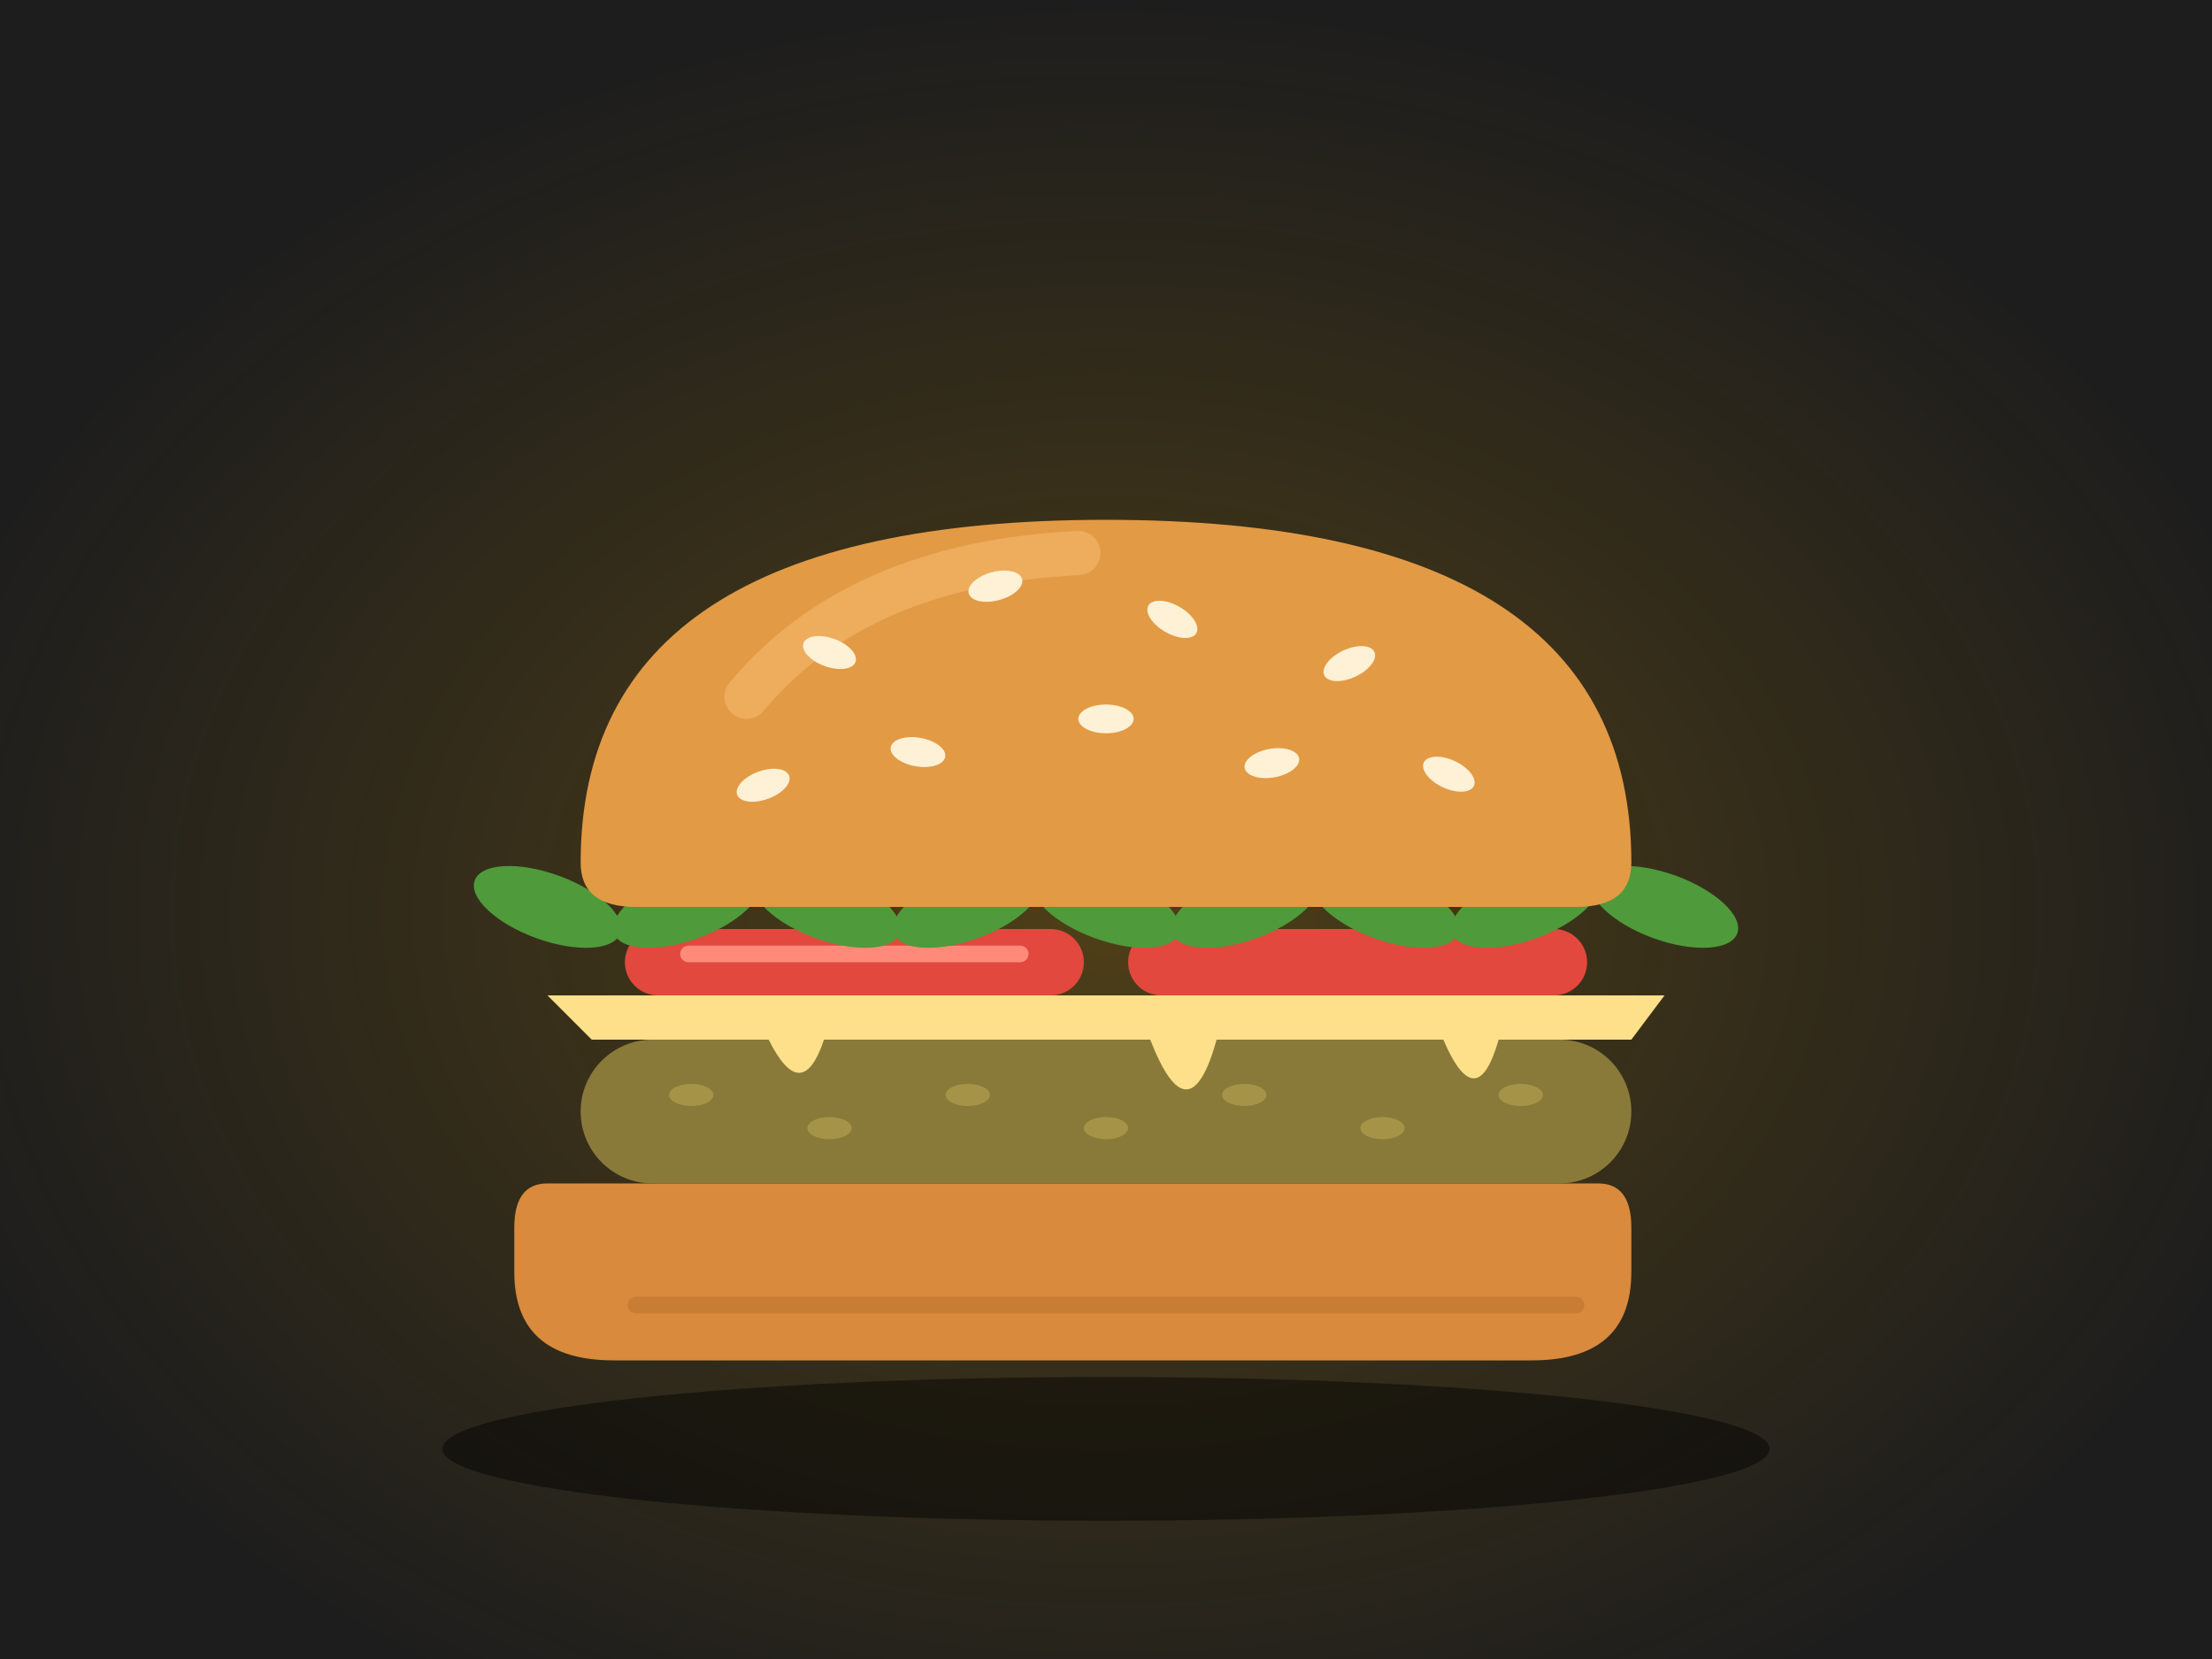
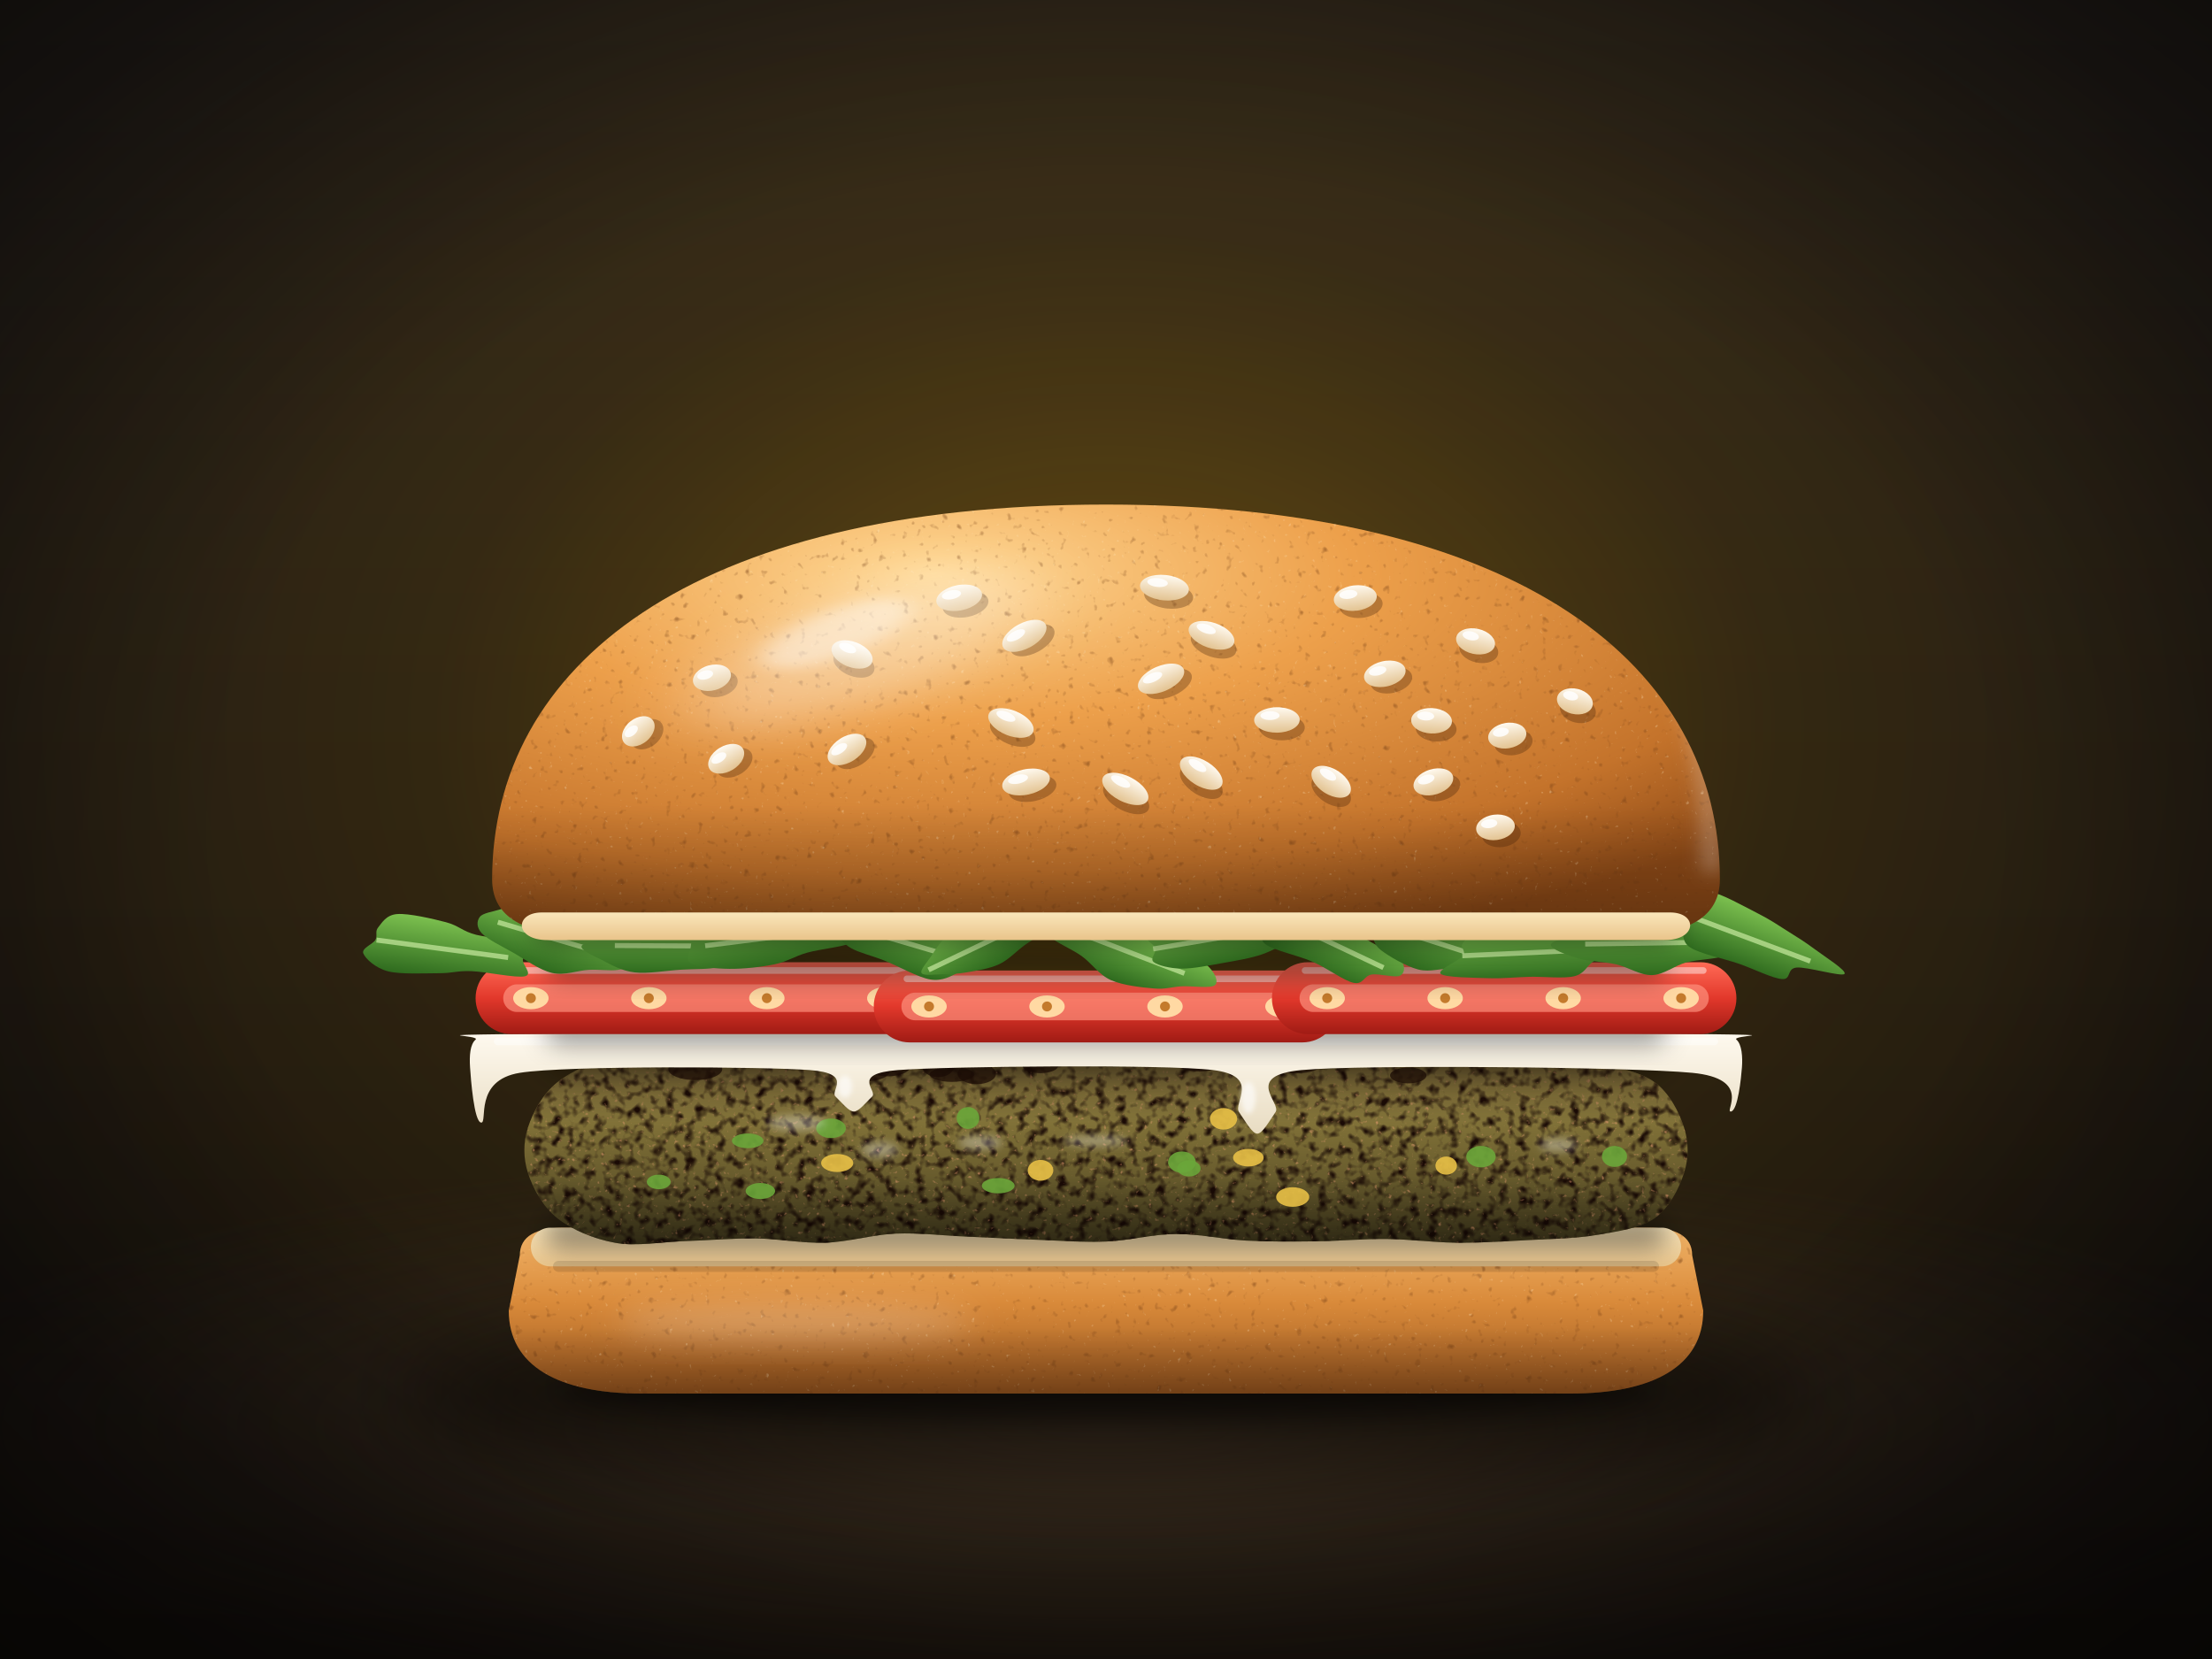
<svg xmlns="http://www.w3.org/2000/svg" viewBox="0 0 400 300" role="img" aria-label="Ilustração de hambúrguer vegetariano">
  <defs>
-     <radialGradient id="glow" cx="50%" cy="55%" r="55%">
-       <stop offset="0" stop-color="#ffb703" stop-opacity=".22" />
+     <linearGradient id="g1" x1="0" y1="0" x2="0" y2="1">
+       <stop offset="0" stop-color="#f2b468" />
+       <stop offset="0.45" stop-color="#d98a3a" />
+       <stop offset="1" stop-color="#99561f" />
+     </linearGradient>
+     <filter id="t2" x="0" y="0" width="100%" height="100%" color-interpolation-filters="sRGB">
+       <feTurbulence type="fractalNoise" baseFrequency="0.7" numOctaves="2" seed="3" result="en" />
+       <feColorMatrix in="en" type="matrix" values="0 0 0 0 0.45 0 0 0 0 0.24 0 0 0 0 0.08 1.9 0 0 0 -1.25" result="ec" />
+       <feComposite in="ec" in2="SourceAlpha" operator="in" result="e" />
+       <feTurbulence type="fractalNoise" baseFrequency="1.1" numOctaves="2" seed="9" result="cn" />
+       <feColorMatrix in="cn" type="matrix" values="0 0 0 0 1 0 0 0 0 0.93 0 0 0 0 0.78 1.8 0 0 0 -1.3" result="cc" />
+       <feComposite in="cc" in2="SourceAlpha" operator="in" result="c" />
+       <feMerge>
+         <feMergeNode in="SourceGraphic" />
+         <feMergeNode in="e" />
+         <feMergeNode in="c" />
+       </feMerge>
+     </filter>
+     <linearGradient id="g3" x1="0" y1="0" x2="0" y2="1">
+       <stop offset="0" stop-color="#000" stop-opacity="0" />
+       <stop offset="0.6" stop-color="#000" stop-opacity="0" />
+       <stop offset="1" stop-color="#000" stop-opacity="0.25" />
+     </linearGradient>
+     <linearGradient id="g4" x1="0" y1="0" x2="0" y2="1">
+       <stop offset="0" stop-color="#fae6bb" />
+       <stop offset="1" stop-color="#e9c48a" />
+     </linearGradient>
+     <filter id="f5" x="-60%" y="-60%" width="220%" height="220%">
+       <feGaussianBlur stdDeviation="3" />
+     </filter>
+     <linearGradient id="g6" x1="0" y1="0" x2="0" y2="1">
+       <stop offset="0" stop-color="#a3924f" />
+       <stop offset="0.4" stop-color="#7d6e36" />
+       <stop offset="1" stop-color="#4a4120" />
+     </linearGradient>
+     <filter id="t7" x="0" y="0" width="100%" height="100%" color-interpolation-filters="sRGB">
+       <feTurbulence type="fractalNoise" baseFrequency="0.55" numOctaves="2" seed="5" result="en" />
+       <feColorMatrix in="en" type="matrix" values="0 0 0 0 0.1 0 0 0 0 0.04 0 0 0 0 0.02 3 0 0 0 -1.4" result="ec" />
+       <feComposite in="ec" in2="SourceAlpha" operator="in" result="e" />
+       <feTurbulence type="fractalNoise" baseFrequency="1.2" numOctaves="2" seed="11" result="cn" />
+       <feColorMatrix in="cn" type="matrix" values="0 0 0 0 0.92 0 0 0 0 0.62 0 0 0 0 0.45 2.4 0 0 0 -1.6" result="cc" />
+       <feComposite in="cc" in2="SourceAlpha" operator="in" result="c" />
+       <feMerge>
+         <feMergeNode in="SourceGraphic" />
+         <feMergeNode in="e" />
+         <feMergeNode in="c" />
+       </feMerge>
+     </filter>
+     <clipPath id="c8">
+       <path d="M111.24,191.27 C115.1,190.66 119.69,192.06 123.92,192.12 C128.15,192.19 132.37,191.61 136.6,191.64 C140.83,191.66 145.05,192.17 149.28,192.29 C153.51,192.41 157.73,192.6 161.96,192.35 C166.19,192.1 170.41,191.07 174.64,190.78 C178.87,190.5 183.09,190.28 187.32,190.64 C191.55,191 195.77,192.83 200,192.94 C204.23,193.06 208.45,191.61 212.68,191.33 C216.91,191.04 221.13,190.91 225.36,191.26 C229.59,191.6 233.81,193.28 238.04,193.39 C242.27,193.5 246.49,191.99 250.72,191.92 C254.95,191.84 259.17,192.94 263.4,192.94 C267.63,192.94 271.85,192.03 276.08,191.93 C280.31,191.84 284.9,191.75 288.76,192.39 C292.62,193.02 296.62,193.83 299.25,195.74 C301.88,197.65 303.64,201.13 304.52,203.86 C305.4,206.59 305.4,209.41 304.52,212.14 C303.64,214.87 301.88,218.39 299.25,220.26 C296.62,222.12 292.62,222.65 288.76,223.32 C284.9,223.98 280.31,224.03 276.08,224.26 C271.85,224.5 267.63,224.76 263.4,224.72 C259.17,224.68 254.95,224.09 250.72,224.05 C246.49,224 242.27,224.42 238.04,224.47 C233.81,224.52 229.59,224.56 225.36,224.34 C221.13,224.11 216.91,223.12 212.68,223.15 C208.45,223.17 204.23,224.33 200,224.51 C195.77,224.68 191.55,224.33 187.32,224.18 C183.09,224.03 178.87,223.79 174.64,223.61 C170.41,223.43 166.19,222.9 161.96,223.08 C157.73,223.27 153.51,224.57 149.28,224.72 C145.05,224.86 140.83,223.99 136.6,223.95 C132.37,223.9 128.15,224.3 123.92,224.43 C119.69,224.56 115.1,225.44 111.24,224.74 C107.38,224.05 103.38,222.36 100.75,220.26 C98.12,218.16 96.36,214.87 95.48,212.14 C94.6,209.41 94.6,206.59 95.48,203.86 C96.36,201.13 98.12,197.84 100.75,195.74 C103.38,193.64 107.38,191.87 111.24,191.27Z" />
+     </clipPath>
+     <linearGradient id="g9" x1="0" y1="0" x2="0" y2="1">
+       <stop offset="0" stop-color="#1e0d05" stop-opacity="0.55" />
+       <stop offset="1" stop-color="#1e0d05" stop-opacity="0" />
+     </linearGradient>
+     <linearGradient id="g10" x1="0" y1="0" x2="0" y2="1">
+       <stop offset="0" stop-color="#000" stop-opacity="0" />
+       <stop offset="1" stop-color="#000" stop-opacity="0.4" />
+     </linearGradient>
+     <filter id="f11" x="-60%" y="-60%" width="220%" height="220%">
+       <feGaussianBlur stdDeviation="0.8" />
+     </filter>
+     <filter id="f12" x="-60%" y="-60%" width="220%" height="220%">
+       <feGaussianBlur stdDeviation="2.2" />
+     </filter>
+     <linearGradient id="g13" x1="0" y1="0" x2="0" y2="1">
+       <stop offset="0" stop-color="#fffaf0" />
+       <stop offset="1" stop-color="#e8dcc2" />
+     </linearGradient>
+     <filter id="f14" x="-60%" y="-60%" width="220%" height="220%">
+       <feGaussianBlur stdDeviation="0.4" />
+     </filter>
+     <linearGradient id="g15" x1="0" y1="0" x2="0" y2="1">
+       <stop offset="0" stop-color="#ff6b56" />
+       <stop offset="0.5" stop-color="#e2382b" />
+       <stop offset="1" stop-color="#a01b14" />
+     </linearGradient>
+     <linearGradient id="g16" x1="0" y1="0" x2="0" y2="1">
+       <stop offset="0" stop-color="#7cc04f" />
+       <stop offset="1" stop-color="#2e6a1e" />
+     </linearGradient>
+     <radialGradient id="r17" cx="0.36" cy="0.16" r="0.9">
+       <stop offset="0" stop-color="#ffd894" />
+       <stop offset="0.38" stop-color="#eda04b" />
+       <stop offset="0.78" stop-color="#c4732b" />
+       <stop offset="1" stop-color="#8e4a17" />
+     </radialGradient>
+     <linearGradient id="g18" x1="0" y1="0" x2="0" y2="1">
+       <stop offset="0" stop-color="#000" stop-opacity="0" />
+       <stop offset="0.7" stop-color="#000" stop-opacity="0" />
+       <stop offset="1" stop-color="#000" stop-opacity="0.3" />
+     </linearGradient>
+     <clipPath id="c19">
+       <path d="M89,159 C89,120.79 124.52,91.24 200,91.24 C275.48,91.24 311,120.79 311,159 C311,166 305,169 295,169 H105 C95,169 89,166 89,159 Z" />
+     </clipPath>
+     <filter id="f20" x="-60%" y="-60%" width="220%" height="220%">
+       <feGaussianBlur stdDeviation="1.5" />
+     </filter>
+     <linearGradient id="g21" x1="0" y1="0" x2="0" y2="1">
+       <stop offset="0" stop-color="#fffaf0" />
+       <stop offset="1" stop-color="#e3c391" />
+     </linearGradient>
+     <filter id="f22" x="-60%" y="-60%" width="220%" height="220%">
+       <feGaussianBlur stdDeviation="6" />
+     </filter>
+     <filter id="f23" x="-60%" y="-60%" width="220%" height="220%">
+       <feGaussianBlur stdDeviation="1.8" />
+     </filter>
+     <linearGradient id="g24" x1="0" y1="0" x2="0" y2="1">
+       <stop offset="0" stop-color="#26201b" />
+       <stop offset="1" stop-color="#110d0a" />
+     </linearGradient>
+     <radialGradient id="r25" cx="0.5" cy="0.44" r="0.6">
+       <stop offset="0" stop-color="#ffb703" stop-opacity="0.32" />
+       <stop offset="0.5" stop-color="#ffb703" stop-opacity="0.1" />
      <stop offset="1" stop-color="#ffb703" stop-opacity="0" />
    </radialGradient>
+     <radialGradient id="r26" cx="0.5" cy="0.5" r="0.5">
+       <stop offset="0" stop-color="#5a4636" stop-opacity="0.55" />
+       <stop offset="0.6" stop-color="#3a2d23" stop-opacity="0.25" />
+       <stop offset="1" stop-color="#3a2d23" stop-opacity="0" />
+     </radialGradient>
+     <radialGradient id="r27" cx="0.5" cy="0.5" r="0.72">
+       <stop offset="0.55" stop-color="#000" stop-opacity="0" />
+       <stop offset="1" stop-color="#000" stop-opacity="0.6" />
+     </radialGradient>
+     <filter id="f28" x="-60%" y="-60%" width="220%" height="220%">
+       <feGaussianBlur stdDeviation="7" />
+     </filter>
+     <filter id="f29" x="-60%" y="-60%" width="220%" height="220%">
+       <feGaussianBlur stdDeviation="2.5" />
+     </filter>
  </defs>
-   <rect width="400" height="300" fill="#1d1d1d" />
-   <rect width="400" height="300" fill="url(#glow)" />
-   <ellipse cx="200" cy="262" rx="120" ry="13" fill="#000" opacity=".45" />
-   <g transform="translate(0,4)">
-     <path d="M111.0,210 h178 q6,0 6,8 v8 q0,16 -18,16 h-166 q-18,0 -18,-16 v-8 q0,-8 6,-8z" fill="#d98a3d" />
-     <path d="M115.0,232 h170" stroke="#b86f2c" stroke-width="3" stroke-linecap="round" opacity=".5" />
-     <rect x="105.0" y="184" width="190" height="26" rx="13.0" fill="#8a7a3a" />
-     <ellipse cx="125.0" cy="194.0" rx="4" ry="2" fill="#a59447" />
-     <ellipse cx="150.0" cy="200.0" rx="4" ry="2" fill="#a59447" />
-     <ellipse cx="175.0" cy="194.0" rx="4" ry="2" fill="#a59447" />
-     <ellipse cx="200.0" cy="200.0" rx="4" ry="2" fill="#a59447" />
-     <ellipse cx="225.0" cy="194.0" rx="4" ry="2" fill="#a59447" />
-     <ellipse cx="250.0" cy="200.0" rx="4" ry="2" fill="#a59447" />
-     <ellipse cx="275.0" cy="194.0" rx="4" ry="2" fill="#a59447" />
-     <path d="M99.0,176 h202 l-6,8 L271.0,184 q-4,14 -10,0 L220.0,184 q-5,18 -12,0 L149.0,184 q-4,12 -10,0 L107.0,184 z" fill="#ffe08a" />
-     <rect x="113.0" y="164" width="83.0" height="12" rx="6" fill="#e2483d" />
-     <rect x="204.0" y="164" width="83.0" height="12" rx="6" fill="#e2483d" />
-     <rect x="123.0" y="167" width="63.0" height="3" rx="1.5" fill="#ff8a7a" />
-     <ellipse cx="99.0" cy="160" rx="14" ry="6" fill="#4f9a3a" transform="rotate(20 99.0 160)" />
-     <ellipse cx="124.2" cy="160" rx="14" ry="6" fill="#4f9a3a" transform="rotate(-20 124.2 160)" />
-     <ellipse cx="149.5" cy="160" rx="14" ry="6" fill="#4f9a3a" transform="rotate(20 149.5 160)" />
-     <ellipse cx="174.8" cy="160" rx="14" ry="6" fill="#4f9a3a" transform="rotate(-20 174.8 160)" />
-     <ellipse cx="200.0" cy="160" rx="14" ry="6" fill="#4f9a3a" transform="rotate(20 200.0 160)" />
-     <ellipse cx="225.2" cy="160" rx="14" ry="6" fill="#4f9a3a" transform="rotate(-20 225.2 160)" />
-     <ellipse cx="250.5" cy="160" rx="14" ry="6" fill="#4f9a3a" transform="rotate(20 250.5 160)" />
-     <ellipse cx="275.8" cy="160" rx="14" ry="6" fill="#4f9a3a" transform="rotate(-20 275.8 160)" />
-     <ellipse cx="301.0" cy="160" rx="14" ry="6" fill="#4f9a3a" transform="rotate(20 301.0 160)" />
-     <path d="M105.0,152 q0,-62 95.0,-62 q95.0,0 95.0,62 q0,8 -10,8 h-170 q-10,0 -10,-8z" fill="#e39a45" />
-     <path d="M135.0,122 q20,-24 60,-26" fill="none" stroke="#f2b467" stroke-width="8" stroke-linecap="round" opacity=".7" />
-     <ellipse cx="150" cy="114" rx="5" ry="2.6" fill="#fff1d6" transform="rotate(20 150 114)" />
-     <ellipse cx="180" cy="102" rx="5" ry="2.6" fill="#fff1d6" transform="rotate(-15 180 102)" />
-     <ellipse cx="212" cy="108" rx="5" ry="2.6" fill="#fff1d6" transform="rotate(30 212 108)" />
-     <ellipse cx="244" cy="116" rx="5" ry="2.6" fill="#fff1d6" transform="rotate(-25 244 116)" />
-     <ellipse cx="166" cy="132" rx="5" ry="2.6" fill="#fff1d6" transform="rotate(10 166 132)" />
-     <ellipse cx="230" cy="134" rx="5" ry="2.6" fill="#fff1d6" transform="rotate(-10 230 134)" />
-     <ellipse cx="262" cy="136" rx="5" ry="2.6" fill="#fff1d6" transform="rotate(25 262 136)" />
-     <ellipse cx="138" cy="138" rx="5" ry="2.6" fill="#fff1d6" transform="rotate(-20 138 138)" />
-     <ellipse cx="200" cy="126" rx="5" ry="2.6" fill="#fff1d6" transform="rotate(0 200 126)" />
-   </g>
+   <rect width="400" height="300" fill="url(#g24)" />
+   <rect width="400" height="300" fill="url(#r25)" />
+   <ellipse cx="200" cy="258" rx="230" ry="52" fill="url(#r26)" />
+   <rect width="400" height="300" fill="url(#r27)" />
+   <ellipse cx="200" cy="252" rx="127.01" ry="15" fill="#000" opacity="0.5" filter="url(#f28)" />
+   <ellipse cx="200" cy="251" rx="99.19" ry="5.5" fill="#000" opacity="0.55" filter="url(#f29)" />
+   <path d="M94,227 C94,223.5 97,222 102,222 H298 C303,222 306,223.5 306,227 L308,237 C308,247 299,252 284,252 H116 C101,252 92,247 92,237 Z" fill="url(#g1)" filter="url(#t2)" />
+   <path d="M94,227 C94,223.5 97,222 102,222 H298 C303,222 306,223.5 306,227 L308,237 C308,247 299,252 284,252 H116 C101,252 92,247 92,237 Z" fill="url(#g3)" />
+   <rect x="96" y="222" width="208" height="7" rx="3.5" fill="url(#g4)" />
+   <rect x="100" y="228" width="200" height="2" rx="1" fill="#000" opacity=".12" />
+   <ellipse cx="143.84" cy="239" rx="32.4" ry="3.5" fill="#ffffff" opacity="0.22" filter="url(#f5)" />
+   <rect x="98.48" y="220" width="203.04" height="6" rx="3" fill="#000" opacity="0.38" filter="url(#f12)" />
+   <path d="M111.24,191.27 C115.1,190.66 119.69,192.06 123.92,192.12 C128.15,192.19 132.37,191.61 136.6,191.64 C140.83,191.66 145.05,192.17 149.28,192.29 C153.51,192.41 157.73,192.6 161.96,192.35 C166.19,192.1 170.41,191.07 174.64,190.78 C178.87,190.5 183.09,190.28 187.32,190.64 C191.55,191 195.77,192.83 200,192.94 C204.23,193.06 208.45,191.61 212.68,191.33 C216.91,191.04 221.13,190.91 225.36,191.26 C229.59,191.6 233.81,193.28 238.04,193.39 C242.27,193.5 246.49,191.99 250.72,191.92 C254.95,191.84 259.17,192.94 263.4,192.94 C267.63,192.94 271.85,192.03 276.08,191.93 C280.31,191.84 284.9,191.75 288.76,192.39 C292.62,193.02 296.62,193.83 299.25,195.74 C301.88,197.65 303.64,201.13 304.52,203.86 C305.4,206.59 305.4,209.41 304.52,212.14 C303.64,214.87 301.88,218.39 299.25,220.26 C296.62,222.12 292.62,222.65 288.76,223.32 C284.9,223.98 280.31,224.03 276.08,224.26 C271.85,224.5 267.63,224.76 263.4,224.72 C259.17,224.68 254.95,224.09 250.72,224.05 C246.49,224 242.27,224.42 238.04,224.47 C233.81,224.52 229.59,224.56 225.36,224.34 C221.13,224.11 216.91,223.12 212.68,223.15 C208.45,223.17 204.23,224.33 200,224.51 C195.77,224.68 191.55,224.33 187.32,224.18 C183.09,224.03 178.87,223.79 174.64,223.61 C170.41,223.43 166.19,222.9 161.96,223.08 C157.73,223.27 153.51,224.57 149.28,224.72 C145.05,224.86 140.83,223.99 136.6,223.95 C132.37,223.9 128.15,224.3 123.92,224.43 C119.69,224.56 115.1,225.44 111.24,224.74 C107.38,224.05 103.38,222.36 100.75,220.26 C98.12,218.16 96.36,214.87 95.48,212.14 C94.6,209.41 94.6,206.59 95.48,203.86 C96.36,201.13 98.12,197.84 100.75,195.74 C103.38,193.64 107.38,191.87 111.24,191.27Z" fill="url(#g6)" filter="url(#t7)" />
+   <g clip-path="url(#c8)">
+     <rect x="95.24" y="190" width="209.52" height="12.8" fill="url(#g9)" />
+     <rect x="95.24" y="212.8" width="209.52" height="12.8" fill="url(#g10)" />
+     <ellipse cx="151.39" cy="210.31" rx="2.9" ry="1.63" fill="#e8c046" opacity=".9" />
+     <ellipse cx="215" cy="211.29" rx="2.11" ry="1.46" fill="#6aa63a" opacity=".9" />
+     <ellipse cx="291.95" cy="209.12" rx="2.28" ry="1.9" fill="#6aa63a" opacity=".9" />
+     <ellipse cx="150.27" cy="204.03" rx="2.69" ry="1.77" fill="#6aa63a" opacity=".9" />
+     <ellipse cx="119.12" cy="213.73" rx="2.16" ry="1.32" fill="#6aa63a" opacity=".9" />
+     <ellipse cx="267.81" cy="209.16" rx="2.66" ry="1.94" fill="#6aa63a" opacity=".9" />
+     <ellipse cx="180.51" cy="214.41" rx="2.96" ry="1.39" fill="#6aa63a" opacity=".9" />
+     <ellipse cx="175.05" cy="202.17" rx="2.06" ry="1.98" fill="#6aa63a" opacity=".9" />
+     <ellipse cx="188.16" cy="211.63" rx="2.31" ry="1.88" fill="#e8c046" opacity=".9" />
+     <ellipse cx="213.73" cy="210.15" rx="2.5" ry="1.93" fill="#6aa63a" opacity=".9" />
+     <ellipse cx="233.76" cy="216.46" rx="2.99" ry="1.77" fill="#e8c046" opacity=".9" />
+     <ellipse cx="137.5" cy="215.37" rx="2.66" ry="1.45" fill="#6aa63a" opacity=".9" />
+     <ellipse cx="261.52" cy="210.78" rx="1.95" ry="1.64" fill="#e8c046" opacity=".9" />
+     <ellipse cx="225.74" cy="209.34" rx="2.76" ry="1.59" fill="#e8c046" opacity=".9" />
+     <ellipse cx="135.21" cy="206.3" rx="2.85" ry="1.33" fill="#6aa63a" opacity=".9" />
+     <ellipse cx="221.25" cy="202.32" rx="2.46" ry="1.95" fill="#e8c046" opacity=".9" />
+   </g>
+   <ellipse cx="158.13" cy="192.59" rx="2.59" ry="1.11" fill="#1f0e06" opacity=".75" />
+   <ellipse cx="125.73" cy="193.34" rx="4.87" ry="1.97" fill="#1f0e06" opacity=".75" />
+   <ellipse cx="160.51" cy="192.66" rx="4.22" ry="1.98" fill="#1f0e06" opacity=".75" />
+   <ellipse cx="169.64" cy="192.9" rx="2.85" ry="1.88" fill="#1f0e06" opacity=".75" />
+   <ellipse cx="176.64" cy="194.17" rx="3.47" ry="1.88" fill="#1f0e06" opacity=".75" />
+   <ellipse cx="234.3" cy="192.26" rx="4.93" ry="1.83" fill="#1f0e06" opacity=".75" />
+   <ellipse cx="156.66" cy="193.59" rx="4.29" ry="1.94" fill="#1f0e06" opacity=".75" />
+   <ellipse cx="188.14" cy="192.65" rx="3.26" ry="1.41" fill="#1f0e06" opacity=".75" />
+   <ellipse cx="254.66" cy="194.47" rx="3.29" ry="1.44" fill="#1f0e06" opacity=".75" />
+   <ellipse cx="216.91" cy="192.33" rx="4.08" ry="1.4" fill="#1f0e06" opacity=".75" />
+   <ellipse cx="172.12" cy="194.29" rx="4.02" ry="1.35" fill="#1f0e06" opacity=".75" />
+   <ellipse cx="198.18" cy="206.32" rx="5.86" ry="0.91" fill="#ffffff" opacity="0.32" filter="url(#f11)" />
+   <ellipse cx="177.3" cy="206.62" rx="3.9" ry="1.26" fill="#ffffff" opacity="0.32" filter="url(#f11)" />
+   <ellipse cx="144.03" cy="203.08" rx="5.27" ry="1.41" fill="#ffffff" opacity="0.32" filter="url(#f11)" />
+   <ellipse cx="159.07" cy="207.9" rx="3.31" ry="1.39" fill="#ffffff" opacity="0.32" filter="url(#f11)" />
+   <ellipse cx="281.79" cy="207.07" rx="3.39" ry="1.2" fill="#ffffff" opacity="0.32" filter="url(#f11)" />
+   <rect x="98.48" y="188" width="203.04" height="6" rx="3" fill="#000" opacity="0.38" filter="url(#f12)" />
+   <path d="M86,188 C86.99,187.15 75.85,187.21 92,187 C108.15,186.79 169.4,186.5 200,186.5 C230.6,186.5 291.85,186.79 308,187 C324.15,187.21 313.01,187.15 314,188 C314.99,188.85 315.14,191.16 315,193 C314.86,194.84 314.27,200.86 313,201 C311.73,201.14 317,195.06 306,194 C295,192.94 246.03,192.49 235.36,193.5 C224.69,194.51 231.79,199.47 230.66,201.1 C229.53,202.73 228.29,205 227.36,205 C226.42,205 225.19,202.73 224.06,201.1 C222.93,199.47 228.1,194.58 219.36,193.5 C210.62,192.42 171.14,192.82 162.4,193.5 C153.66,194.18 158.83,197.24 157.7,198.3 C156.57,199.36 155.33,201 154.4,201 C153.46,201 152.23,199.36 151.1,198.3 C149.97,197.24 154.49,194.11 146.4,193.5 C138.31,192.89 102.41,192.65 94,194 C85.59,195.35 88.28,203.14 87,203 C85.72,202.86 85.14,195.12 85,193 C84.86,190.88 85.01,188.85 86,188Z" fill="url(#g13)" />
+   <path d="M90,188.3 H310" stroke="#fff" stroke-opacity=".45" stroke-width="1.4" stroke-linecap="round" />
+   <ellipse cx="152.8" cy="196.5" rx="1.3" ry="1.98" fill="#ffffff" opacity="0.6" filter="url(#f14)" />
+   <ellipse cx="225.76" cy="198.5" rx="1.3" ry="2.86" fill="#ffffff" opacity="0.6" filter="url(#f14)" />
+   <rect x="98.48" y="183" width="203.04" height="6" rx="3" fill="#000" opacity="0.38" filter="url(#f12)" />
+   <rect x="86" y="174" width="84" height="13" rx="6.5" fill="url(#g15)" />
+   <rect x="91" y="178" width="74" height="5" rx="2.5" fill="#ff9682" opacity=".65" />
+   <ellipse cx="96" cy="180.5" rx="3.2" ry="2" fill="#ffd9a3" />
+   <circle cx="96" cy="180.5" r=".9" fill="#c47a2c" />
+   <ellipse cx="117.33" cy="180.5" rx="3.2" ry="2" fill="#ffd9a3" />
+   <circle cx="117.33" cy="180.5" r=".9" fill="#c47a2c" />
+   <ellipse cx="138.67" cy="180.5" rx="3.2" ry="2" fill="#ffd9a3" />
+   <circle cx="138.67" cy="180.5" r=".9" fill="#c47a2c" />
+   <ellipse cx="160" cy="180.5" rx="3.2" ry="2" fill="#ffd9a3" />
+   <circle cx="160" cy="180.5" r=".9" fill="#c47a2c" />
+   <path d="M92,175.5 H164" stroke="#fff" stroke-opacity=".45" stroke-width="1.2" stroke-linecap="round" />
+   <rect x="158" y="175.5" width="84" height="13" rx="6.5" fill="url(#g15)" />
+   <rect x="163" y="179.5" width="74" height="5" rx="2.5" fill="#ff9682" opacity=".65" />
+   <ellipse cx="168" cy="182" rx="3.2" ry="2" fill="#ffd9a3" />
+   <circle cx="168" cy="182" r=".9" fill="#c47a2c" />
+   <ellipse cx="189.33" cy="182" rx="3.2" ry="2" fill="#ffd9a3" />
+   <circle cx="189.33" cy="182" r=".9" fill="#c47a2c" />
+   <ellipse cx="210.67" cy="182" rx="3.2" ry="2" fill="#ffd9a3" />
+   <circle cx="210.67" cy="182" r=".9" fill="#c47a2c" />
+   <ellipse cx="232" cy="182" rx="3.2" ry="2" fill="#ffd9a3" />
+   <circle cx="232" cy="182" r=".9" fill="#c47a2c" />
+   <path d="M164,177 H236" stroke="#fff" stroke-opacity=".45" stroke-width="1.2" stroke-linecap="round" />
+   <rect x="230" y="174" width="84" height="13" rx="6.5" fill="url(#g15)" />
+   <rect x="235" y="178" width="74" height="5" rx="2.5" fill="#ff9682" opacity=".65" />
+   <ellipse cx="240" cy="180.5" rx="3.2" ry="2" fill="#ffd9a3" />
+   <circle cx="240" cy="180.5" r=".9" fill="#c47a2c" />
+   <ellipse cx="261.33" cy="180.5" rx="3.2" ry="2" fill="#ffd9a3" />
+   <circle cx="261.33" cy="180.5" r=".9" fill="#c47a2c" />
+   <ellipse cx="282.67" cy="180.5" rx="3.2" ry="2" fill="#ffd9a3" />
+   <circle cx="282.67" cy="180.5" r=".9" fill="#c47a2c" />
+   <ellipse cx="304" cy="180.5" rx="3.2" ry="2" fill="#ffd9a3" />
+   <circle cx="304" cy="180.5" r=".9" fill="#c47a2c" />
+   <path d="M236,175.5 H308" stroke="#fff" stroke-opacity=".45" stroke-width="1.2" stroke-linecap="round" />
+   <rect x="98.48" y="171" width="203.04" height="6" rx="3" fill="#000" opacity="0.38" filter="url(#f12)" />
+   <g transform="translate(79.99,171.57) rotate(7.56)">
+     <path d="M14.69,0 C14.67,0.99 16.94,2.42 15.44,2.97 C13.95,3.53 8.32,3.07 5.74,3.32 C3.17,3.56 2.5,4.12 0,4.46 C-2.5,4.79 -6.89,5.62 -9.23,5.33 C-11.57,5.04 -13.56,3.59 -14.06,2.71 C-14.55,1.82 -12.55,0.84 -12.21,0 C-11.87,-0.84 -12.55,-1.45 -12.01,-2.31 C-11.46,-3.17 -10.92,-4.73 -8.92,-5.15 C-6.92,-5.58 -2.44,-5.16 0,-4.85 C2.44,-4.54 3.14,-3.62 5.73,-3.31 C8.33,-3 14.07,-3.55 15.56,-3 C17.06,-2.44 14.71,-0.99 14.69,0Z" fill="url(#g16)" />
+     <path d="M-12,0 H12" stroke="#c8eaa0" stroke-width=".9" opacity=".7" />
+   </g>
+   <g transform="translate(101.54,170.15) rotate(16.39)">
+     <path d="M14.11,0 C13.64,0.81 12.55,1.56 11.24,2.16 C9.93,2.76 8.12,2.96 6.25,3.61 C4.37,4.25 2.34,5.89 0,6.03 C-2.34,6.18 -5.42,5.05 -7.79,4.5 C-10.16,3.95 -12.96,3.49 -14.23,2.74 C-15.49,1.99 -15.73,0.85 -15.4,0 C-15.07,-0.85 -13.41,-1.55 -12.23,-2.35 C-11.06,-3.16 -10.41,-4.36 -8.37,-4.83 C-6.33,-5.3 -2.82,-5.17 0,-5.19 C2.82,-5.21 6.21,-5.35 8.55,-4.94 C10.89,-4.52 13.11,-3.53 14.04,-2.7 C14.97,-1.88 14.57,-0.81 14.11,0Z" fill="url(#g16)" />
+     <path d="M-12,0 H12" stroke="#c8eaa0" stroke-width=".9" opacity=".7" />
+   </g>
+   <g transform="translate(123.18,171.04) rotate(0.28)">
+     <path d="M16.05,0 C15.53,0.74 11.47,1.27 9.91,1.91 C8.34,2.55 8.31,3.44 6.66,3.84 C5.01,4.24 2.51,4.14 0,4.31 C-2.51,4.47 -6.03,5.11 -8.39,4.84 C-10.74,4.58 -12.55,3.53 -14.14,2.72 C-15.73,1.91 -18.58,0.78 -17.94,0 C-17.3,-0.78 -12.1,-1.29 -10.31,-1.98 C-8.52,-2.68 -8.93,-3.85 -7.21,-4.16 C-5.49,-4.47 -2.28,-3.9 0,-3.82 C2.28,-3.75 4.27,-3.94 6.44,-3.72 C8.62,-3.5 11.43,-3.13 13.03,-2.51 C14.63,-1.89 16.57,-0.74 16.05,0Z" fill="url(#g16)" />
+     <path d="M-12,0 H12" stroke="#c8eaa0" stroke-width=".9" opacity=".7" />
+   </g>
+   <g transform="translate(139.42,169.51) rotate(-7.22)">
+     <path d="M11.54,0 C11.37,0.95 15.16,2.15 14.26,2.75 C13.37,3.34 8.54,3.2 6.16,3.56 C3.79,3.92 2.38,4.72 0,4.91 C-2.38,5.1 -5.66,5.04 -8.14,4.7 C-10.63,4.36 -13.81,3.65 -14.89,2.87 C-15.98,2.08 -14.97,0.89 -14.65,0 C-14.33,-0.89 -14.47,-1.95 -12.98,-2.5 C-11.49,-3.05 -7.86,-2.9 -5.7,-3.29 C-3.53,-3.68 -2.12,-4.7 0,-4.83 C2.12,-4.96 4.47,-4.37 7.02,-4.05 C9.57,-3.74 14.53,-3.62 15.28,-2.94 C16.03,-2.26 11.71,-0.95 11.54,0Z" fill="url(#g16)" />
+     <path d="M-12,0 H12" stroke="#c8eaa0" stroke-width=".9" opacity=".7" />
+   </g>
+   <g transform="translate(161.18,169.71) rotate(16.45)">
+     <path d="M14.31,0 C14.15,0.88 14.17,1.7 13.26,2.55 C12.35,3.4 11.07,4.84 8.86,5.11 C6.65,5.39 2.55,4.42 0,4.19 C-2.55,3.96 -4.81,4.12 -6.47,3.74 C-8.12,3.36 -8.99,2.53 -9.93,1.91 C-10.87,1.29 -12.15,0.63 -12.12,0 C-12.1,-0.63 -10.79,-1.29 -9.8,-1.89 C-8.81,-2.48 -7.85,-3.06 -6.21,-3.59 C-4.58,-4.11 -2.59,-4.73 0,-5.03 C2.59,-5.33 6.96,-5.77 9.34,-5.39 C11.71,-5.01 13.42,-3.64 14.25,-2.74 C15.08,-1.84 14.48,-0.88 14.31,0Z" fill="url(#g16)" />
+     <path d="M-12,0 H12" stroke="#c8eaa0" stroke-width=".9" opacity=".7" />
+   </g>
+   <g transform="translate(178.73,170.2) rotate(-25.63)">
+     <path d="M13.29,0 C13.14,0.86 14.14,1.91 12.91,2.49 C11.69,3.06 8.08,3.07 5.93,3.42 C3.78,3.78 1.97,4.6 0,4.6 C-1.97,4.59 -4.26,3.86 -5.9,3.4 C-7.53,2.95 -8.57,2.46 -9.81,1.89 C-11.06,1.32 -13.26,0.65 -13.38,0 C-13.49,-0.65 -11.61,-1.37 -10.51,-2.02 C-9.41,-2.68 -8.54,-3.32 -6.79,-3.92 C-5.04,-4.52 -2.09,-5.71 0,-5.61 C2.09,-5.51 3.46,-3.82 5.76,-3.33 C8.06,-2.83 12.55,-3.21 13.8,-2.66 C15.06,-2.1 13.44,-0.86 13.29,0Z" fill="url(#g16)" />
+     <path d="M-12,0 H12" stroke="#c8eaa0" stroke-width=".9" opacity=".7" />
+   </g>
+   <g transform="translate(202.99,171.72) rotate(21)">
+     <path d="M17.91,0 C17.45,0.88 14.02,1.62 12.34,2.37 C10.66,3.13 9.89,3.93 7.83,4.52 C5.78,5.11 2.39,6.03 0,5.9 C-2.39,5.77 -4.3,4.31 -6.48,3.74 C-8.66,3.18 -11.57,3.14 -13.09,2.52 C-14.62,1.9 -15.16,0.93 -15.63,0 C-16.1,-0.93 -17.54,-2.51 -15.9,-3.06 C-14.25,-3.61 -8.39,-3.17 -5.75,-3.32 C-3.1,-3.46 -2.1,-3.82 0,-3.92 C2.1,-4.03 4.31,-4.11 6.83,-3.94 C9.34,-3.77 13.25,-3.56 15.1,-2.91 C16.95,-2.25 18.37,-0.88 17.91,0Z" fill="url(#g16)" />
+     <path d="M-12,0 H12" stroke="#c8eaa0" stroke-width=".9" opacity=".7" />
+   </g>
+   <g transform="translate(220.36,169.6) rotate(-9.58)">
+     <path d="M13.89,0 C13.31,0.92 13.63,1.71 12.54,2.41 C11.44,3.12 9.42,3.86 7.33,4.23 C5.24,4.6 2.48,4.59 0,4.61 C-2.48,4.63 -5.5,4.73 -7.55,4.36 C-9.6,3.98 -11.62,3.09 -12.29,2.37 C-12.96,1.64 -11.53,0.79 -11.56,0 C-11.59,-0.79 -13.44,-1.85 -12.46,-2.4 C-11.49,-2.95 -7.79,-3.03 -5.71,-3.3 C-3.64,-3.57 -2.05,-3.92 0,-4.01 C2.05,-4.09 3.95,-3.97 6.61,-3.82 C9.28,-3.66 14.8,-3.72 16.01,-3.08 C17.23,-2.45 14.47,-0.92 13.89,0Z" fill="url(#g16)" />
+     <path d="M-12,0 H12" stroke="#c8eaa0" stroke-width=".9" opacity=".7" />
+   </g>
+   <g transform="translate(239.32,169.85) rotate(25.31)">
+     <path d="M15.36,0 C14.8,0.79 11.78,1.24 10.6,2.04 C9.42,2.84 10.06,4.38 8.29,4.79 C6.53,5.2 2.91,4.42 0,4.51 C-2.91,4.59 -7.31,5.68 -9.14,5.28 C-10.98,4.88 -9.69,3 -10.99,2.12 C-12.3,1.24 -16.99,0.7 -16.96,0 C-16.94,-0.7 -12.1,-1.19 -10.82,-2.08 C-9.53,-2.97 -11.05,-4.7 -9.25,-5.34 C-7.44,-5.98 -2.55,-6.24 0,-5.93 C2.55,-5.62 3.7,-4.02 6.03,-3.48 C8.35,-2.94 12.4,-3.27 13.96,-2.69 C15.52,-2.11 15.92,-0.79 15.36,0Z" fill="url(#g16)" />
+     <path d="M-12,0 H12" stroke="#c8eaa0" stroke-width=".9" opacity=".7" />
+   </g>
+   <g transform="translate(258.21,169.96) rotate(17.78)">
+     <path d="M11.75,0 C11.65,0.82 13.38,1.81 12.43,2.39 C11.47,2.97 8.11,2.95 6.04,3.49 C3.97,4.03 2.26,5.49 0,5.63 C-2.26,5.77 -5.86,4.97 -7.54,4.35 C-9.22,3.74 -9.39,2.66 -10.07,1.94 C-10.74,1.21 -10.84,0.79 -11.59,0 C-12.33,-0.79 -15.42,-2.2 -14.52,-2.79 C-13.63,-3.39 -8.62,-3.12 -6.2,-3.58 C-3.78,-4.05 -2.37,-5.41 0,-5.58 C2.37,-5.76 5.82,-5.13 7.99,-4.61 C10.16,-4.1 12.39,-3.27 13.02,-2.51 C13.65,-1.74 11.85,-0.82 11.75,0Z" fill="url(#g16)" />
+     <path d="M-12,0 H12" stroke="#c8eaa0" stroke-width=".9" opacity=".7" />
+   </g>
+   <g transform="translate(276.42,172.28) rotate(-2.62)">
+     <path d="M14.98,0 C14.38,0.85 12.63,1.44 11.47,2.21 C10.31,2.98 9.93,4.27 8.02,4.63 C6.1,4.99 2.57,4.42 0,4.36 C-2.57,4.3 -4.73,4.48 -7.4,4.27 C-10.07,4.06 -15.3,3.8 -16.05,3.09 C-16.79,2.38 -12.6,0.89 -11.89,0 C-11.18,-0.89 -12.43,-1.49 -11.8,-2.27 C-11.18,-3.06 -10.13,-4.43 -8.16,-4.71 C-6.19,-4.99 -2.39,-4.15 0,-3.96 C2.39,-3.77 3.68,-3.76 6.2,-3.58 C8.72,-3.4 13.64,-3.5 15.1,-2.91 C16.57,-2.31 15.59,-0.85 14.98,0Z" fill="url(#g16)" />
+     <path d="M-12,0 H12" stroke="#c8eaa0" stroke-width=".9" opacity=".7" />
+   </g>
+   <g transform="translate(298.65,170.53) rotate(-0.86)">
+     <path d="M13.08,0 C12.94,0.86 14.15,1.9 13,2.5 C11.86,3.1 8.4,3.05 6.23,3.6 C4.06,4.15 2.12,5.78 0,5.8 C-2.12,5.83 -4.27,4.29 -6.49,3.75 C-8.71,3.21 -11.38,3.19 -13.33,2.57 C-15.28,1.94 -18.37,0.82 -18.2,0 C-18.03,-0.82 -13.81,-1.48 -12.32,-2.37 C-10.83,-3.26 -11.31,-4.81 -9.25,-5.34 C-7.2,-5.88 -2.82,-5.73 0,-5.58 C2.82,-5.43 5.38,-4.92 7.68,-4.43 C9.99,-3.95 12.93,-3.4 13.83,-2.66 C14.73,-1.92 13.21,-0.86 13.08,0Z" fill="url(#g16)" />
+     <path d="M-12,0 H12" stroke="#c8eaa0" stroke-width=".9" opacity=".7" />
+   </g>
+   <g transform="translate(316.12,169.61) rotate(20.49)">
+     <path d="M18.59,0 C18.27,0.71 11.8,1.14 10.1,1.94 C8.39,2.75 10.03,4.32 8.35,4.82 C6.66,5.32 2.92,4.88 0,4.96 C-2.92,5.04 -7.09,5.72 -9.16,5.29 C-11.22,4.86 -10.89,3.26 -12.39,2.38 C-13.88,1.5 -18.41,0.74 -18.14,0 C-17.88,-0.74 -12.24,-1.17 -10.78,-2.07 C-9.31,-2.97 -11.15,-4.95 -9.36,-5.4 C-7.56,-5.85 -2.61,-5.08 0,-4.78 C2.61,-4.49 4.31,-4.06 6.31,-3.64 C8.31,-3.23 9.94,-2.91 11.99,-2.31 C14.04,-1.7 18.9,-0.71 18.59,0Z" fill="url(#g16)" />
+     <path d="M-12,0 H12" stroke="#c8eaa0" stroke-width=".9" opacity=".7" />
+   </g>
+   <rect x="96.32" y="163.5" width="207.36" height="7" rx="3.5" fill="#000" opacity="0.45" filter="url(#f12)" />
+   <path d="M89,159 C89,120.79 124.52,91.24 200,91.24 C275.48,91.24 311,120.79 311,159 C311,166 305,169 295,169 H105 C95,169 89,166 89,159 Z" fill="url(#r17)" filter="url(#t2)" />
+   <path d="M89,159 C89,120.79 124.52,91.24 200,91.24 C275.48,91.24 311,120.79 311,159 C311,166 305,169 295,169 H105 C95,169 89,166 89,159 Z" fill="url(#g18)" />
+   <g clip-path="url(#c19)">
+     <path d="M279.92,96.68 C304.34,111.46 309.5,134.01 309.5,156" fill="none" stroke="#fff" stroke-opacity=".22" stroke-width="4" stroke-linecap="round" filter="url(#f20)" />
+   </g>
+   <path d="M98,165 H302 C307,165 307,170 301,170 H99 C93,170 93,165 98,165Z" fill="url(#g4)" />
+   <g transform="translate(210.57,106.27) rotate(5.82)">
+     <ellipse cx=".9" cy="1.4" rx="4.44" ry="2.3" fill="#3a1a06" opacity=".3" />
+     <ellipse rx="4.44" ry="2.3" fill="url(#g21)" />
+     <ellipse cx="-1.33" cy="-.8" rx="1.86" ry=".8" fill="#fff" opacity=".85" />
+   </g>
+   <g transform="translate(245.08,108.15) rotate(-6.75)">
+     <ellipse cx=".9" cy="1.4" rx="3.9" ry="2.3" fill="#3a1a06" opacity=".3" />
+     <ellipse rx="3.9" ry="2.3" fill="url(#g21)" />
+     <ellipse cx="-1.17" cy="-.8" rx="1.64" ry=".8" fill="#fff" opacity=".85" />
+   </g>
+   <g transform="translate(209.96,122.75) rotate(-23.36)">
+     <ellipse cx=".9" cy="1.4" rx="4.45" ry="2.3" fill="#3a1a06" opacity=".3" />
+     <ellipse rx="4.45" ry="2.3" fill="url(#g21)" />
+     <ellipse cx="-1.33" cy="-.8" rx="1.87" ry=".8" fill="#fff" opacity=".85" />
+   </g>
+   <g transform="translate(153.16,135.53) rotate(-32.51)">
+     <ellipse cx=".9" cy="1.4" rx="3.88" ry="2.3" fill="#3a1a06" opacity=".3" />
+     <ellipse rx="3.88" ry="2.3" fill="url(#g21)" />
+     <ellipse cx="-1.16" cy="-.8" rx="1.63" ry=".8" fill="#fff" opacity=".85" />
+   </g>
+   <g transform="translate(272.56,133.02) rotate(-9.78)">
+     <ellipse cx=".9" cy="1.4" rx="3.48" ry="2.3" fill="#3a1a06" opacity=".3" />
+     <ellipse rx="3.48" ry="2.3" fill="url(#g21)" />
+     <ellipse cx="-1.04" cy="-.8" rx="1.46" ry=".8" fill="#fff" opacity=".85" />
+   </g>
+   <g transform="translate(258.87,130.34) rotate(2.89)">
+     <ellipse cx=".9" cy="1.4" rx="3.69" ry="2.3" fill="#3a1a06" opacity=".3" />
+     <ellipse rx="3.69" ry="2.3" fill="url(#g21)" />
+     <ellipse cx="-1.11" cy="-.8" rx="1.55" ry=".8" fill="#fff" opacity=".85" />
+   </g>
+   <g transform="translate(173.45,108.1) rotate(-11.25)">
+     <ellipse cx=".9" cy="1.4" rx="4.19" ry="2.3" fill="#3a1a06" opacity=".3" />
+     <ellipse rx="4.19" ry="2.3" fill="url(#g21)" />
+     <ellipse cx="-1.26" cy="-.8" rx="1.76" ry=".8" fill="#fff" opacity=".85" />
+   </g>
+   <g transform="translate(154.08,118.35) rotate(21.25)">
+     <ellipse cx=".9" cy="1.4" rx="3.89" ry="2.3" fill="#3a1a06" opacity=".3" />
+     <ellipse rx="3.89" ry="2.3" fill="url(#g21)" />
+     <ellipse cx="-1.17" cy="-.8" rx="1.63" ry=".8" fill="#fff" opacity=".85" />
+   </g>
+   <g transform="translate(203.49,142.66) rotate(27.4)">
+     <ellipse cx=".9" cy="1.4" rx="4.55" ry="2.3" fill="#3a1a06" opacity=".3" />
+     <ellipse rx="4.55" ry="2.3" fill="url(#g21)" />
+     <ellipse cx="-1.36" cy="-.8" rx="1.91" ry=".8" fill="#fff" opacity=".85" />
+   </g>
+   <g transform="translate(240.72,141.37) rotate(32.57)">
+     <ellipse cx=".9" cy="1.4" rx="3.97" ry="2.3" fill="#3a1a06" opacity=".3" />
+     <ellipse rx="3.97" ry="2.3" fill="url(#g21)" />
+     <ellipse cx="-1.19" cy="-.8" rx="1.67" ry=".8" fill="#fff" opacity=".85" />
+   </g>
+   <g transform="translate(128.74,122.56) rotate(-14.81)">
+     <ellipse cx=".9" cy="1.4" rx="3.5" ry="2.3" fill="#3a1a06" opacity=".3" />
+     <ellipse rx="3.5" ry="2.3" fill="url(#g21)" />
+     <ellipse cx="-1.05" cy="-.8" rx="1.47" ry=".8" fill="#fff" opacity=".85" />
+   </g>
+   <g transform="translate(250.42,121.85) rotate(-13.06)">
+     <ellipse cx=".9" cy="1.4" rx="3.82" ry="2.3" fill="#3a1a06" opacity=".3" />
+     <ellipse rx="3.82" ry="2.3" fill="url(#g21)" />
+     <ellipse cx="-1.15" cy="-.8" rx="1.61" ry=".8" fill="#fff" opacity=".85" />
+   </g>
+   <g transform="translate(270.43,149.61) rotate(-7.19)">
+     <ellipse cx=".9" cy="1.4" rx="3.51" ry="2.3" fill="#3a1a06" opacity=".3" />
+     <ellipse rx="3.51" ry="2.3" fill="url(#g21)" />
+     <ellipse cx="-1.05" cy="-.8" rx="1.48" ry=".8" fill="#fff" opacity=".85" />
+   </g>
+   <g transform="translate(182.81,130.74) rotate(22.01)">
+     <ellipse cx=".9" cy="1.4" rx="4.33" ry="2.3" fill="#3a1a06" opacity=".3" />
+     <ellipse rx="4.33" ry="2.3" fill="url(#g21)" />
+     <ellipse cx="-1.3" cy="-.8" rx="1.82" ry=".8" fill="#fff" opacity=".85" />
+   </g>
+   <g transform="translate(230.91,130.19) rotate(-0.7)">
+     <ellipse cx=".9" cy="1.4" rx="4.12" ry="2.3" fill="#3a1a06" opacity=".3" />
+     <ellipse rx="4.12" ry="2.3" fill="url(#g21)" />
+     <ellipse cx="-1.24" cy="-.8" rx="1.73" ry=".8" fill="#fff" opacity=".85" />
+   </g>
+   <g transform="translate(185.54,141.41) rotate(-12.2)">
+     <ellipse cx=".9" cy="1.4" rx="4.38" ry="2.3" fill="#3a1a06" opacity=".3" />
+     <ellipse rx="4.38" ry="2.3" fill="url(#g21)" />
+     <ellipse cx="-1.31" cy="-.8" rx="1.84" ry=".8" fill="#fff" opacity=".85" />
+   </g>
+   <g transform="translate(185.24,114.98) rotate(-28.43)">
+     <ellipse cx=".9" cy="1.4" rx="4.37" ry="2.3" fill="#3a1a06" opacity=".3" />
+     <ellipse rx="4.37" ry="2.3" fill="url(#g21)" />
+     <ellipse cx="-1.31" cy="-.8" rx="1.84" ry=".8" fill="#fff" opacity=".85" />
+   </g>
+   <g transform="translate(115.43,132.25) rotate(-38.81)">
+     <ellipse cx=".9" cy="1.4" rx="3.3" ry="2.3" fill="#3a1a06" opacity=".3" />
+     <ellipse rx="3.3" ry="2.3" fill="url(#g21)" />
+     <ellipse cx="-0.99" cy="-.8" rx="1.38" ry=".8" fill="#fff" opacity=".85" />
+   </g>
+   <g transform="translate(284.79,126.83) rotate(13.64)">
+     <ellipse cx=".9" cy="1.4" rx="3.29" ry="2.3" fill="#3a1a06" opacity=".3" />
+     <ellipse rx="3.29" ry="2.3" fill="url(#g21)" />
+     <ellipse cx="-0.99" cy="-.8" rx="1.38" ry=".8" fill="#fff" opacity=".85" />
+   </g>
+   <g transform="translate(217.22,139.8) rotate(32.22)">
+     <ellipse cx=".9" cy="1.4" rx="4.33" ry="2.3" fill="#3a1a06" opacity=".3" />
+     <ellipse rx="4.33" ry="2.3" fill="url(#g21)" />
+     <ellipse cx="-1.3" cy="-.8" rx="1.82" ry=".8" fill="#fff" opacity=".85" />
+   </g>
+   <g transform="translate(219.08,114.89) rotate(19.2)">
+     <ellipse cx=".9" cy="1.4" rx="4.31" ry="2.3" fill="#3a1a06" opacity=".3" />
+     <ellipse rx="4.31" ry="2.3" fill="url(#g21)" />
+     <ellipse cx="-1.29" cy="-.8" rx="1.81" ry=".8" fill="#fff" opacity=".85" />
+   </g>
+   <g transform="translate(266.83,115.98) rotate(12.37)">
+     <ellipse cx=".9" cy="1.4" rx="3.57" ry="2.3" fill="#3a1a06" opacity=".3" />
+     <ellipse rx="3.57" ry="2.3" fill="url(#g21)" />
+     <ellipse cx="-1.07" cy="-.8" rx="1.5" ry=".8" fill="#fff" opacity=".85" />
+   </g>
+   <g transform="translate(259.2,141.39) rotate(-17.2)">
+     <ellipse cx=".9" cy="1.4" rx="3.69" ry="2.3" fill="#3a1a06" opacity=".3" />
+     <ellipse rx="3.69" ry="2.3" fill="url(#g21)" />
+     <ellipse cx="-1.11" cy="-.8" rx="1.55" ry=".8" fill="#fff" opacity=".85" />
+   </g>
+   <g transform="translate(131.32,137.21) rotate(-31.24)">
+     <ellipse cx=".9" cy="1.4" rx="3.54" ry="2.3" fill="#3a1a06" opacity=".3" />
+     <ellipse rx="3.54" ry="2.3" fill="url(#g21)" />
+     <ellipse cx="-1.06" cy="-.8" rx="1.49" ry=".8" fill="#fff" opacity=".85" />
+   </g>
+   <ellipse cx="155.6" cy="117.68" rx="33.3" ry="10.11" fill="#ffffff" opacity="0.32" filter="url(#f22)" transform="rotate(-20 155.6 117.68)" />
+   <ellipse cx="151.16" cy="114.57" rx="14.43" ry="4.28" fill="#ffffff" opacity="0.42" filter="url(#f23)" transform="rotate(-20 151.16 114.57)" />
</svg>
